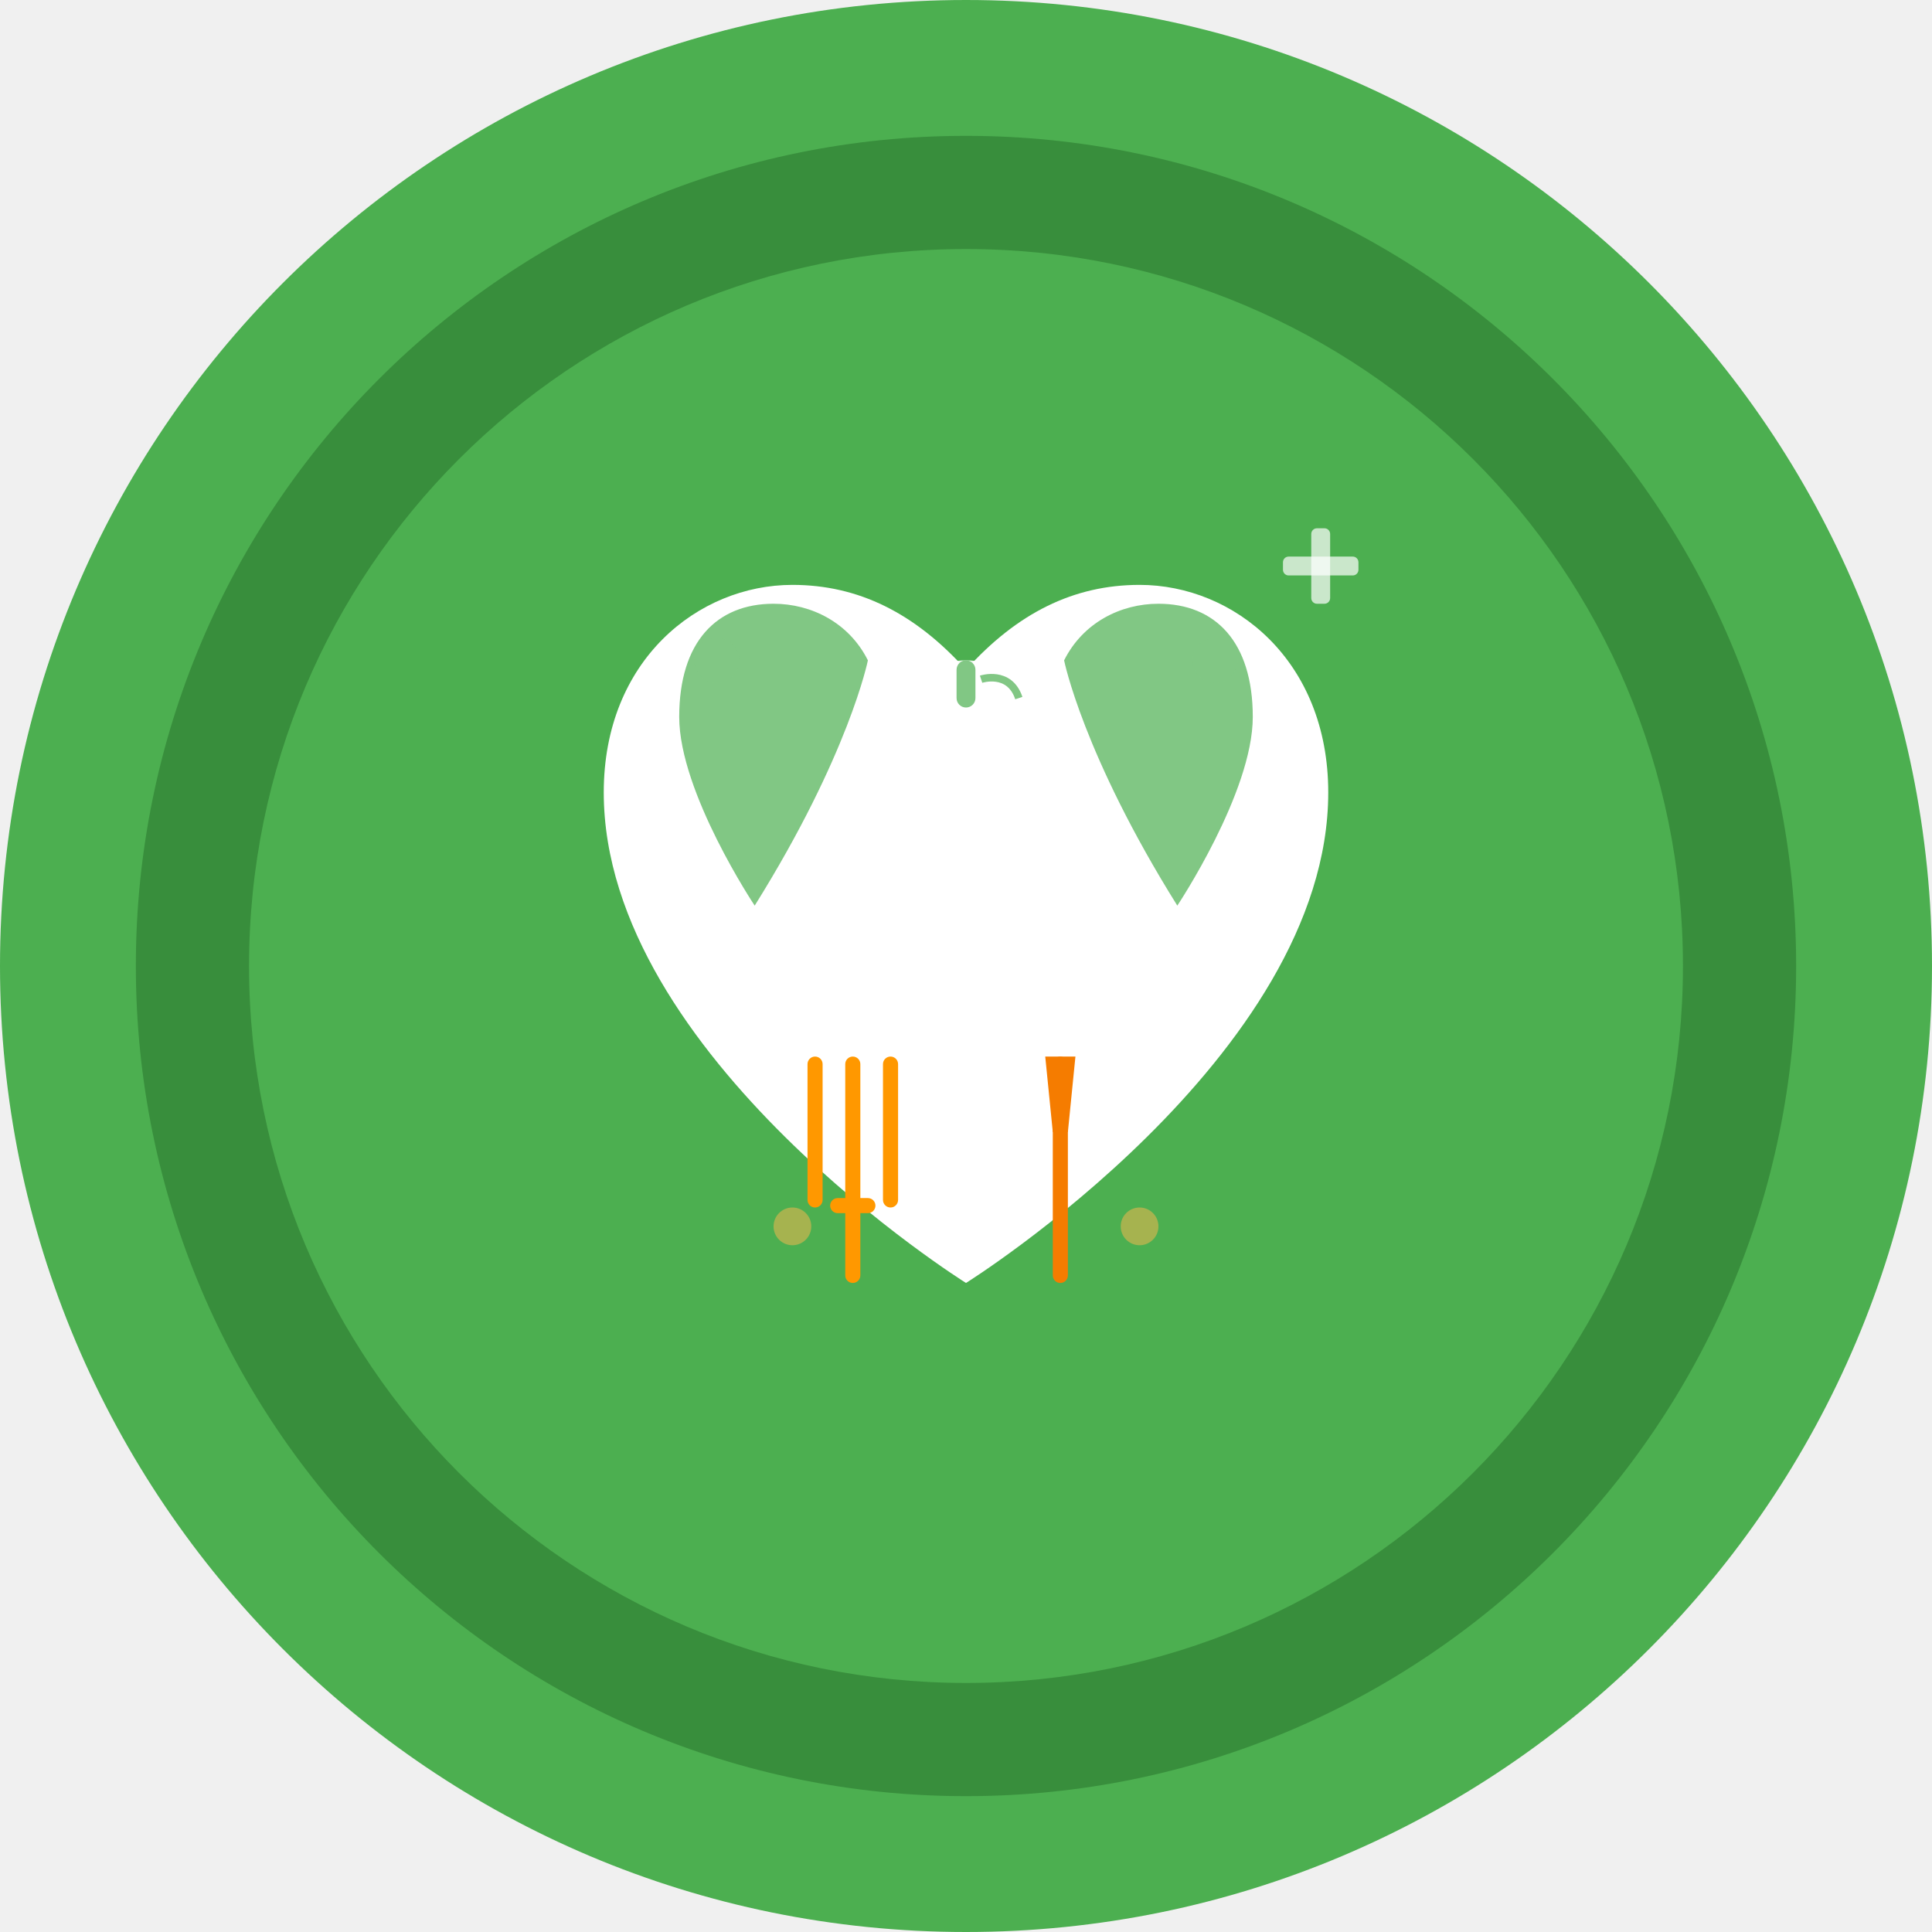
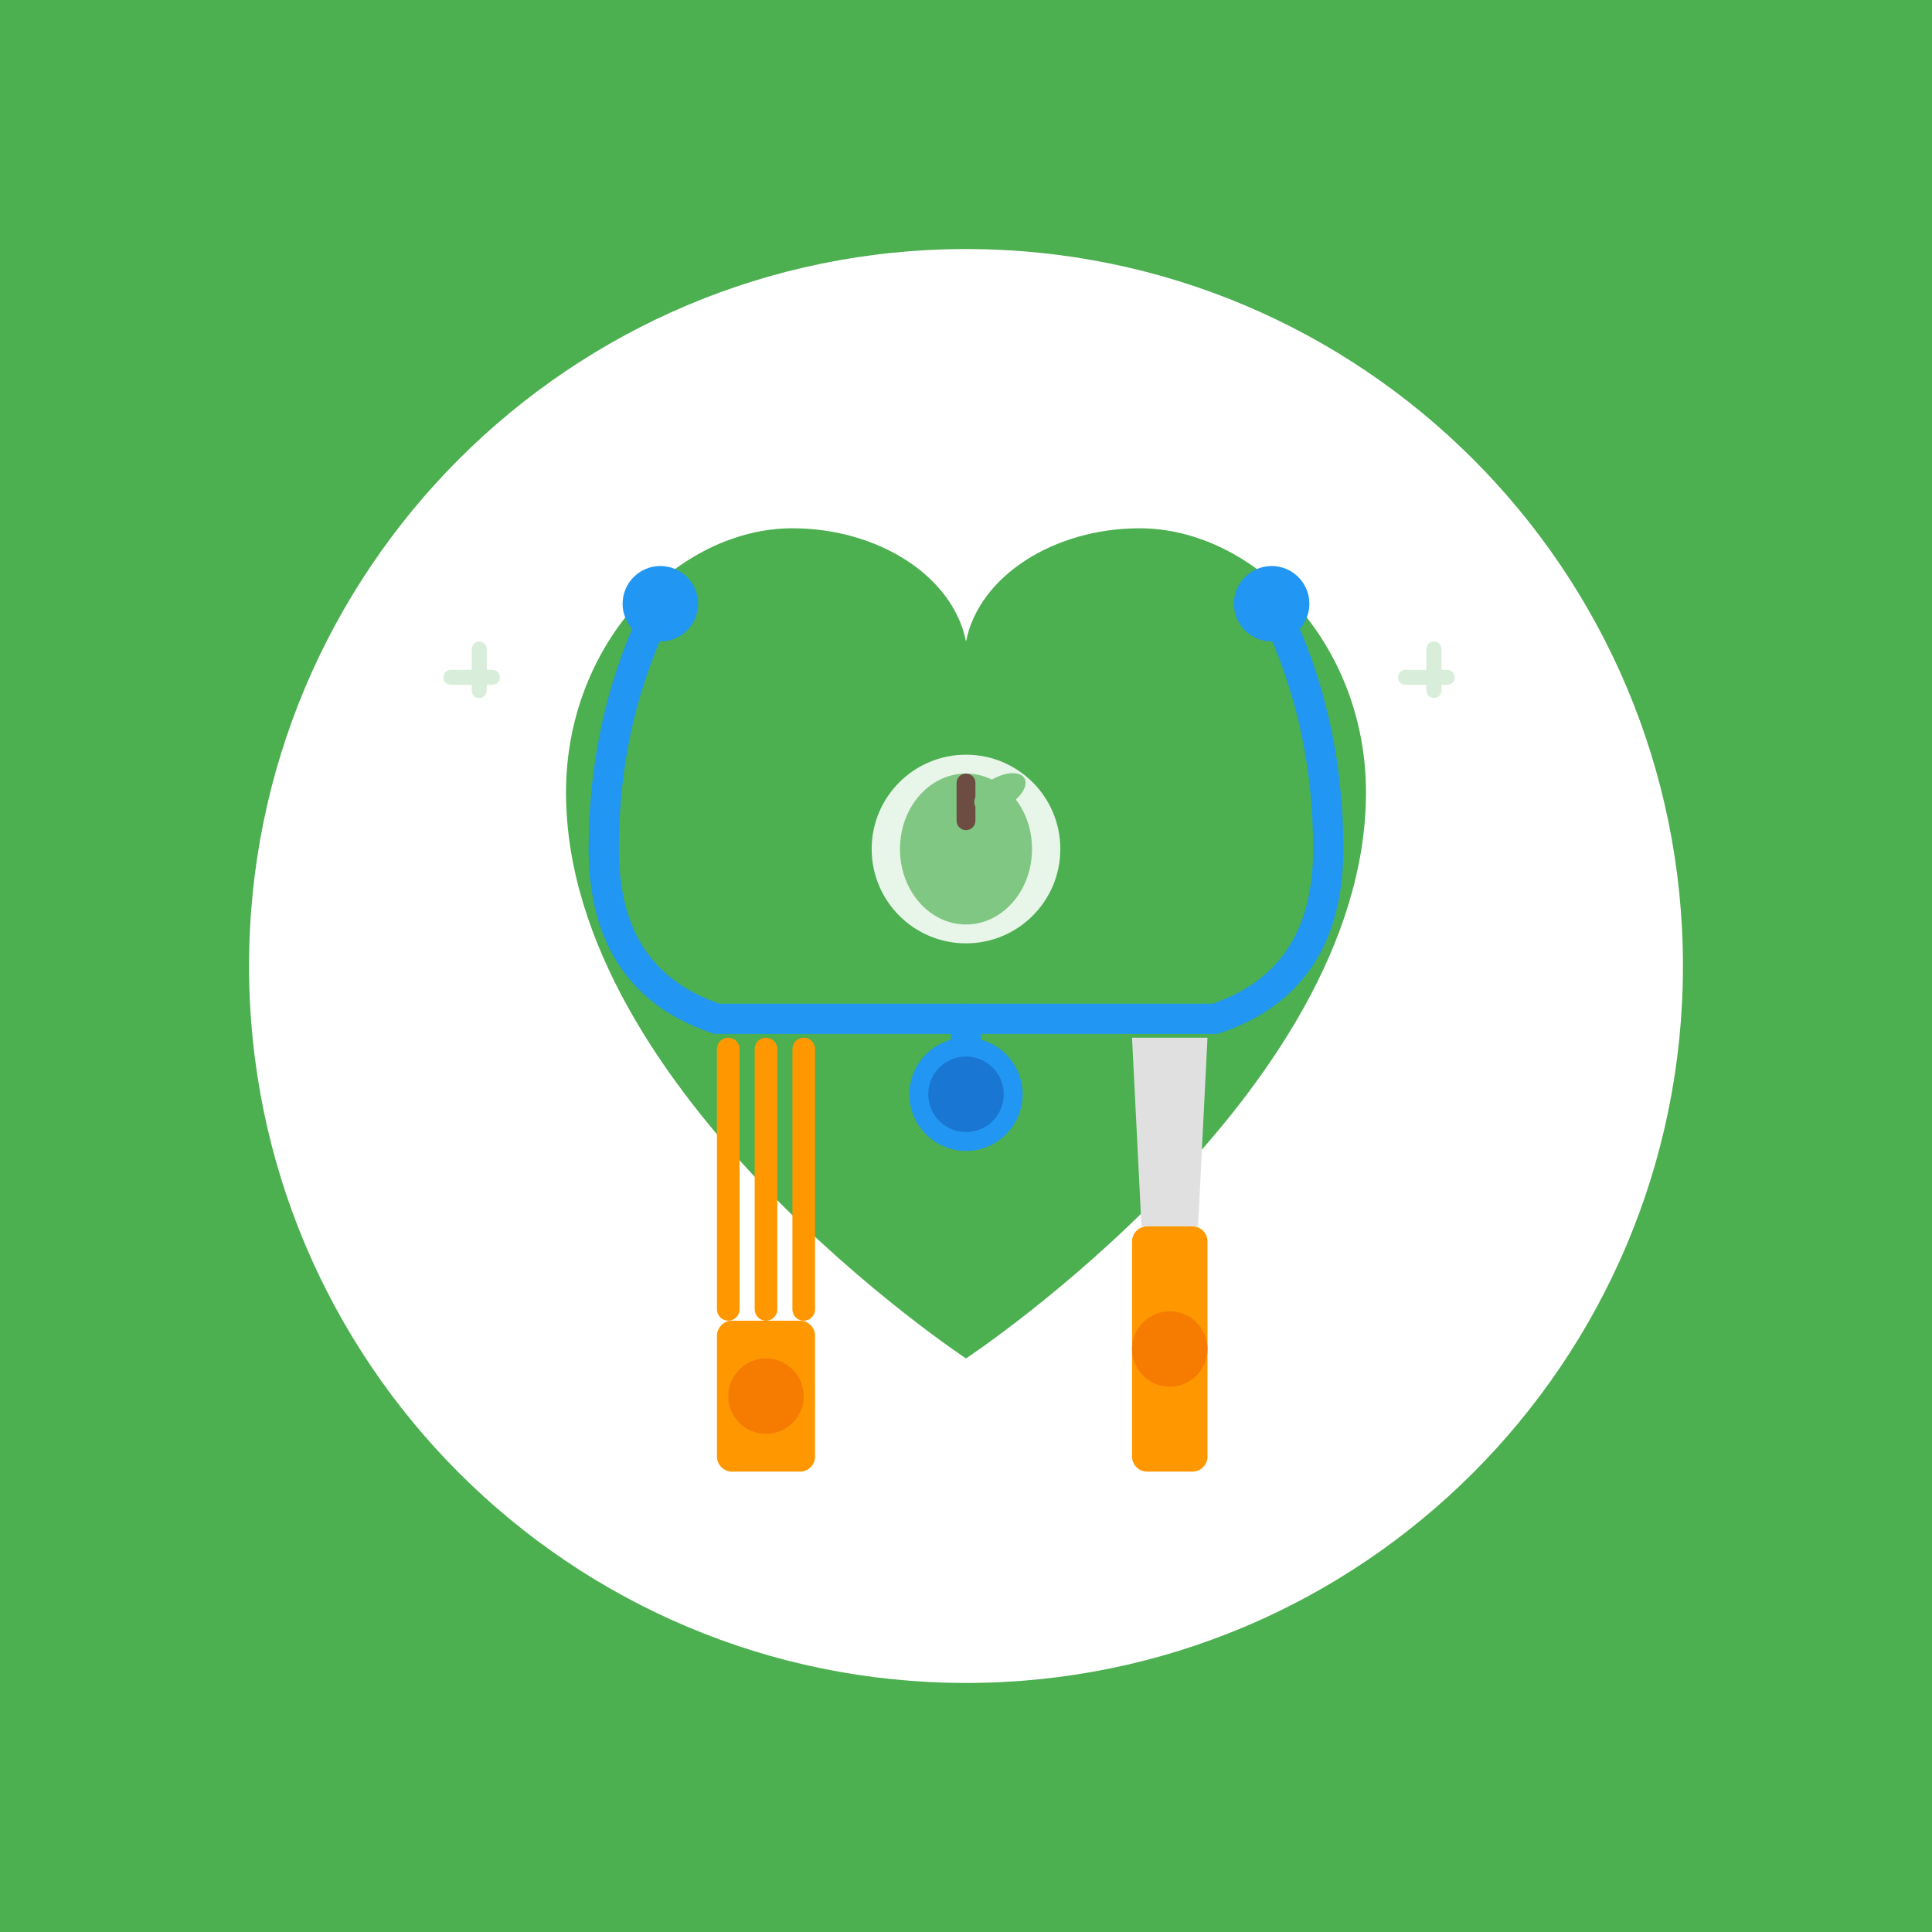
- <svg xmlns="http://www.w3.org/2000/svg" width="1024" height="1024" viewBox="0 0 1024 1024" fill="none">
-   <circle cx="512" cy="512" r="512" fill="#4CAF50" />
-   <circle cx="512" cy="512" r="440" fill="#388E3C" />
-   <circle cx="512" cy="512" r="380" fill="#4CAF50" />
-   <path d="M512 680C512 680 320 560 320 420C320 350 370 310 420 310C455 310 485 325 512 355C539 325 569 310 604 310C654 310 704 350 704 420C704 560 512 680 512 680Z" fill="#FFFFFF" />
-   <path d="M400 480C400 480 360 420 360 380C360 340 380 320 410 320C430 320 450 330 460 350C460 350 450 400 400 480Z" fill="#81C784" />
-   <path d="M624 480C624 480 664 420 664 380C664 340 644 320 614 320C594 320 574 330 564 350C564 350 574 400 624 480Z" fill="#81C784" />
-   <g transform="translate(420, 560)">
-     <rect x="28" y="0" width="8" height="120" rx="4" fill="#FF9800" />
-     <rect x="8" y="0" width="8" height="80" rx="4" fill="#FF9800" />
-     <rect x="48" y="0" width="8" height="80" rx="4" fill="#FF9800" />
-     <rect x="20" y="75" width="24" height="8" rx="4" fill="#FF9800" />
+ <svg xmlns="http://www.w3.org/2000/svg" width="1024" height="1024" viewBox="0 0 1024 1024">
+   <rect width="1024" height="1024" fill="#4CAF50" />
+   <circle cx="512" cy="512" r="380" fill="#FFFFFF" />
+   <path d="M512 720L512 720C512 720 300 580 300 420C300 340 360 280 420 280C465 280 505 305 512 340C519 305 559 280 604 280C664 280 724 340 724 420C724 580 512 720 512 720Z" fill="#4CAF50" />
+   <g>
+     <rect x="380" y="550" width="12" height="150" rx="6" fill="#FF9800" />
+     <rect x="400" y="550" width="12" height="150" rx="6" fill="#FF9800" />
+     <rect x="420" y="550" width="12" height="150" rx="6" fill="#FF9800" />
+     <rect x="380" y="700" width="52" height="80" rx="8" fill="#FF9800" />
+     <circle cx="406" cy="740" r="20" fill="#F57C00" />
  </g>
-   <g transform="translate(540, 560)">
-     <rect x="18" y="0" width="8" height="120" rx="4" fill="#F57C00" />
-     <path d="M14 0L30 0L26 40L18 40Z" fill="#F57C00" />
+   <g>
+     <path d="M600 550L640 550L635 650L605 650Z" fill="#E0E0E0" />
+     <rect x="600" y="650" width="40" height="130" rx="8" fill="#FF9800" />
+     <circle cx="620" cy="715" r="20" fill="#F57C00" />
  </g>
-   <ellipse cx="512" cy="400" rx="45" ry="50" fill="#FFFFFF" opacity="0.9" />
-   <rect x="507" y="350" width="10" height="25" rx="5" fill="#81C784" />
-   <path d="M520 360C520 360 535 355 540 370" stroke="#81C784" stroke-width="4" fill="none" />
-   <circle cx="380" cy="350" r="12" fill="#81C784" opacity="0.6" />
-   <circle cx="644" cy="350" r="12" fill="#81C784" opacity="0.6" />
-   <circle cx="420" cy="650" r="10" fill="#FFB74D" opacity="0.5" />
-   <circle cx="604" cy="650" r="10" fill="#FFB74D" opacity="0.5" />
-   <g transform="translate(680, 280)">
-     <rect x="15" y="0" width="10" height="40" rx="3" fill="#FFFFFF" opacity="0.7" />
-     <rect x="0" y="15" width="40" height="10" rx="3" fill="#FFFFFF" opacity="0.7" />
+   <circle cx="512" cy="450" r="50" fill="#E8F5E9" />
+   <ellipse cx="512" cy="450" rx="35" ry="40" fill="#81C784" />
+   <rect x="507" y="410" width="10" height="30" rx="5" fill="#6D4C41" />
+   <ellipse cx="530" cy="420" rx="15" ry="8" fill="#81C784" transform="rotate(-30 530 420)" />
+   <g stroke="#2196F3" stroke-width="16" fill="none" stroke-linecap="round">
+     <path d="M 350 320 Q 320 380 320 450" />
+     <path d="M 674 320 Q 704 380 704 450" />
+     <path d="M 320 450 Q 320 520 380 540 L 644 540 Q 704 520 704 450" />
+     <line x1="512" y1="540" x2="512" y2="580" />
+   </g>
+   <circle cx="350" cy="320" r="20" fill="#2196F3" />
+   <circle cx="674" cy="320" r="20" fill="#2196F3" />
+   <circle cx="512" cy="580" r="30" fill="#2196F3" />
+   <circle cx="512" cy="580" r="20" fill="#1976D2" />
+   <g fill="#81C784" opacity="0.3">
+     <rect x="250" y="340" width="8" height="30" rx="4" />
+     <rect x="235" y="355" width="30" height="8" rx="4" />
+     <rect x="756" y="340" width="8" height="30" rx="4" />
+     <rect x="741" y="355" width="30" height="8" rx="4" />
  </g>
</svg>
